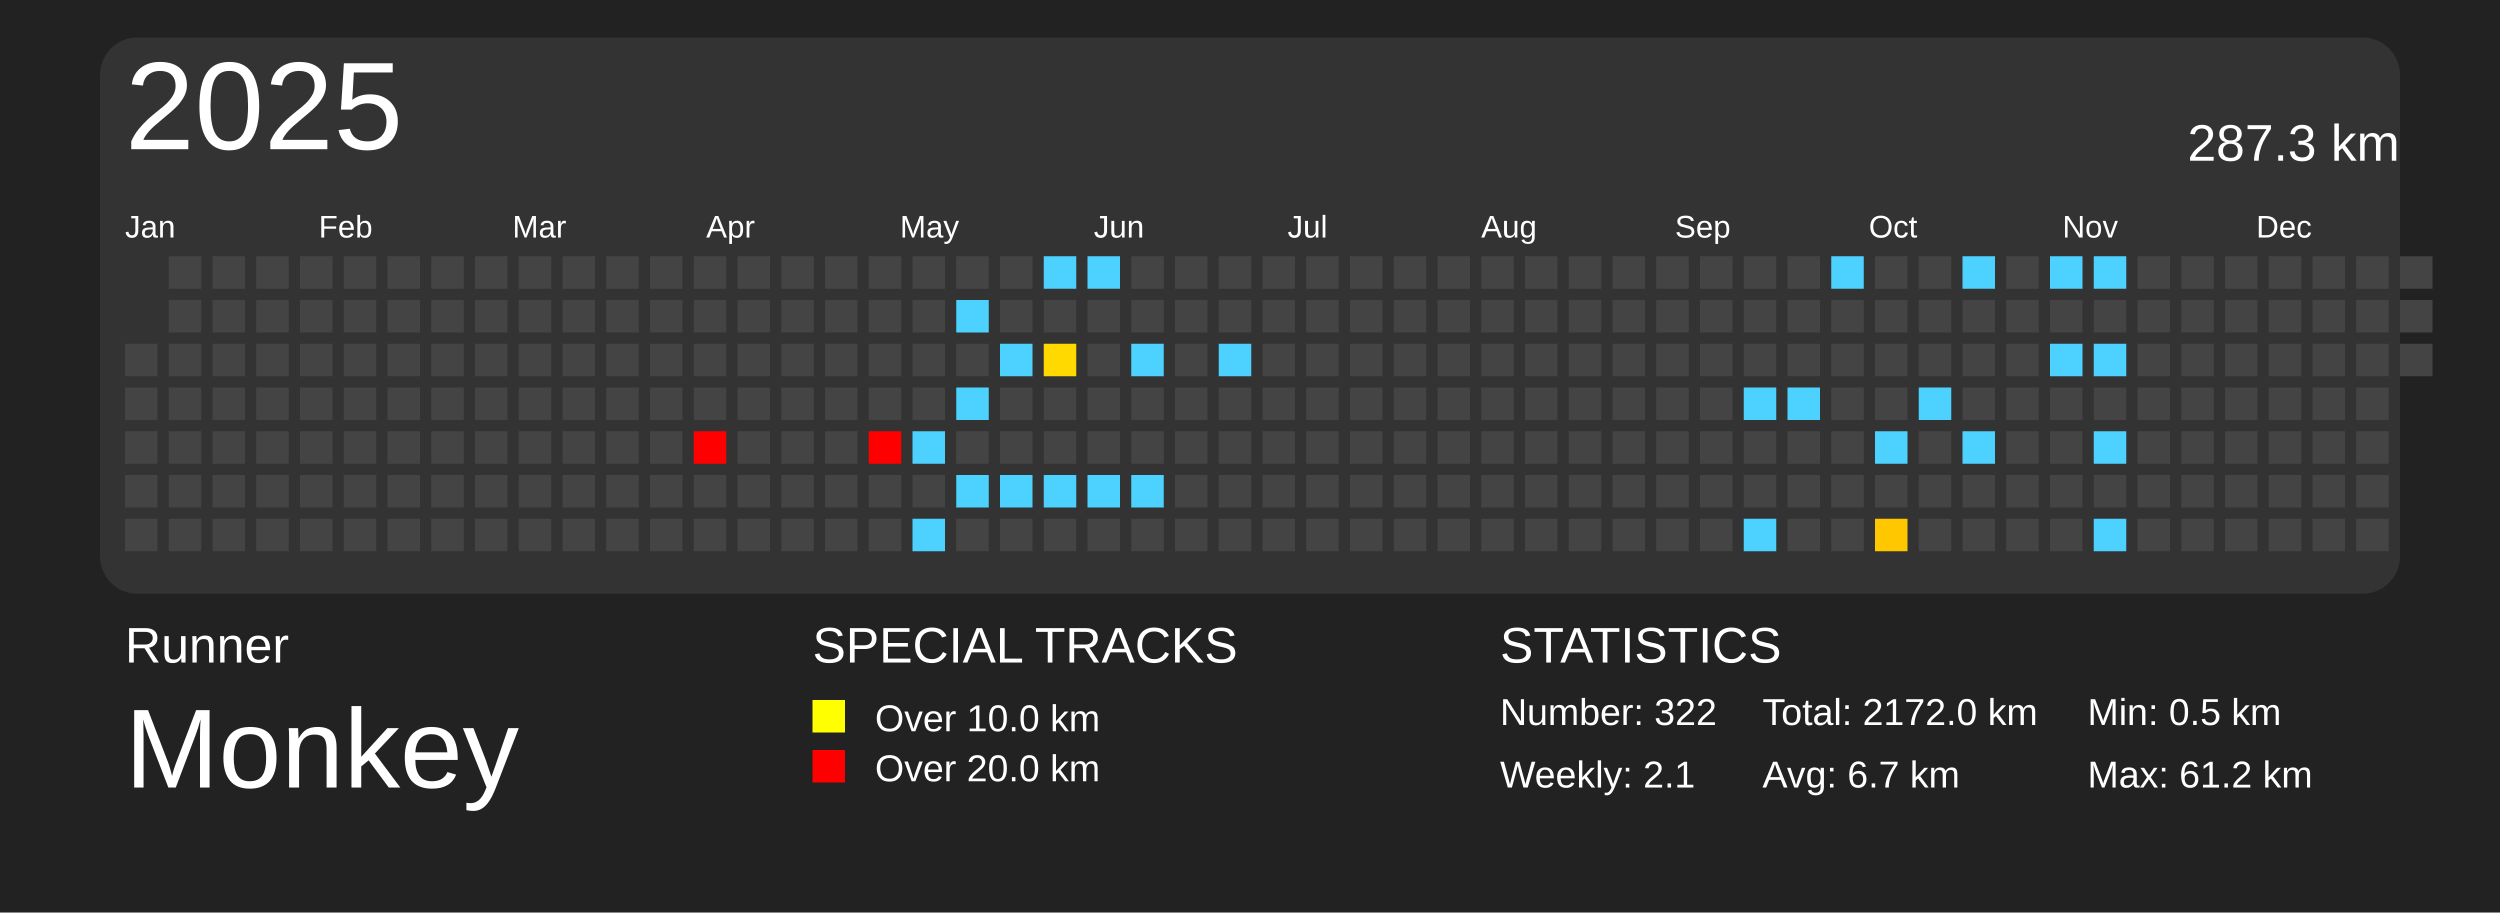
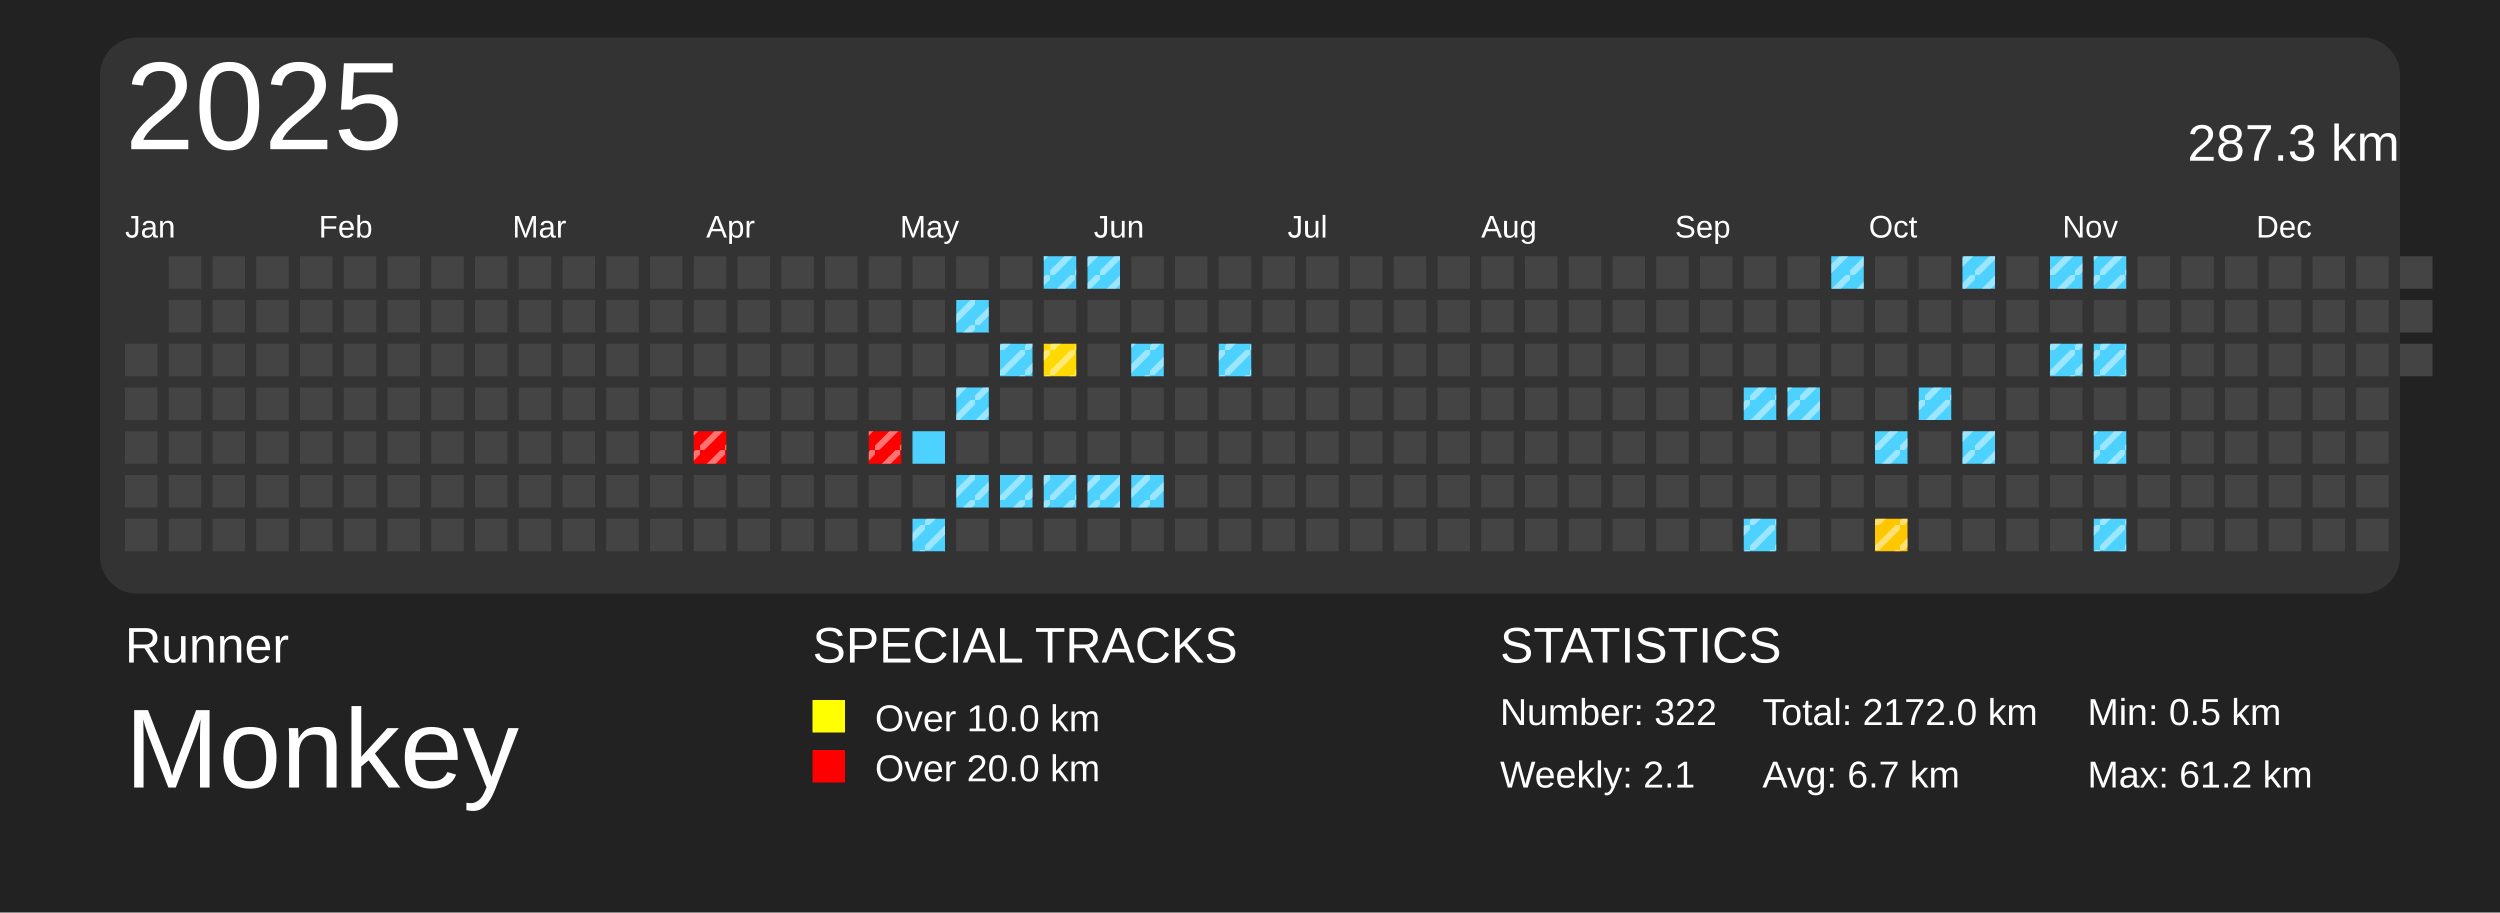
<svg xmlns="http://www.w3.org/2000/svg" baseProfile="full" height="73mm" version="1.1" viewBox="0,0,200,73" width="200mm">
-   <defs />
+   <defs>
+     <pattern height="2" id="indoor-stripe" patternUnits="userSpaceOnUse" width="2">
+       <line stroke="white" stroke-opacity="0.45" stroke-width="0.5" x1="0" x2="2" y1="2" y2="0" />
+     </pattern>
+   </defs>
  <rect fill="#222222" height="73" width="200" x="0" y="0" />
  <text fill="#FFFFFF" style="font-size:4px; font-family:Arial" x="10" y="53">Runner</text>
  <text fill="#FFFFFF" style="font-size:9px; font-family:Arial" x="10" y="63">Monkey</text>
  <text fill="#FFFFFF" style="font-size:4px; font-family:Arial" x="65" y="53">SPECIAL TRACKS</text>
  <rect fill="yellow" height="2.6" width="2.6" x="65" y="56" />
  <text fill="#FFFFFF" style="font-size:3px; font-family:Arial" x="70" y="58.5">Over 10.0 km</text>
  <rect fill="red" height="2.6" width="2.6" x="65" y="60" />
  <text fill="#FFFFFF" style="font-size:3px; font-family:Arial" x="70" y="62.5">Over 20.0 km</text>
  <text fill="#FFFFFF" style="font-size:4px; font-family:Arial" x="120" y="53">STATISTICS</text>
  <text fill="#FFFFFF" style="font-size:3px; font-family:Arial" x="120" y="58">Number: 322</text>
  <text fill="#FFFFFF" style="font-size:3px; font-family:Arial" x="120" y="63">Weekly: 2.1</text>
  <text fill="#FFFFFF" style="font-size:3px; font-family:Arial" x="141" y="58">Total: 2172.0 km</text>
  <text fill="#FFFFFF" style="font-size:3px; font-family:Arial" x="141" y="63">Avg: 6.7 km</text>
  <text fill="#FFFFFF" style="font-size:3px; font-family:Arial" x="167" y="58">Min: 0.5 km</text>
  <text fill="#FFFFFF" style="font-size:3px; font-family:Arial" x="167" y="63">Max: 61.2 km</text>
  <rect fill="#333" height="44.5" rx="3" ry="3" width="184" x="8" y="3" />
  <text dominant-baseline="hanging" fill="#FFFFFF" style="font-size:10.0px; font-family:Arial;" x="10" y="5">2025</text>
  <text dominant-baseline="hanging" fill="#FFFFFF" style="font-size:4.125px; font-family:Arial;" x="175" y="10">287.3 km</text>
  <text fill="#FFFFFF" style="font-size:2.5px; font-family:Arial" x="10.0" y="19">Jan</text>
  <text fill="#FFFFFF" style="font-size:2.5px; font-family:Arial" x="25.5" y="19">Feb</text>
  <text fill="#FFFFFF" style="font-size:2.5px; font-family:Arial" x="41.0" y="19">Mar</text>
  <text fill="#FFFFFF" style="font-size:2.5px; font-family:Arial" x="56.5" y="19">Apr</text>
  <text fill="#FFFFFF" style="font-size:2.5px; font-family:Arial" x="72.0" y="19">May</text>
  <text fill="#FFFFFF" style="font-size:2.5px; font-family:Arial" x="87.5" y="19">Jun</text>
  <text fill="#FFFFFF" style="font-size:2.5px; font-family:Arial" x="103.0" y="19">Jul</text>
  <text fill="#FFFFFF" style="font-size:2.5px; font-family:Arial" x="118.5" y="19">Aug</text>
  <text fill="#FFFFFF" style="font-size:2.5px; font-family:Arial" x="134.0" y="19">Sep</text>
  <text fill="#FFFFFF" style="font-size:2.5px; font-family:Arial" x="149.5" y="19">Oct</text>
  <text fill="#FFFFFF" style="font-size:2.5px; font-family:Arial" x="165.0" y="19">Nov</text>
  <text fill="#FFFFFF" style="font-size:2.5px; font-family:Arial" x="180.5" y="19">Dec</text>
  <rect fill="#444444" height="2.6" width="2.6" x="10.0" y="27.5" />
  <rect fill="#444444" height="2.6" width="2.6" x="10.0" y="31.0" />
  <rect fill="#444444" height="2.6" width="2.6" x="10.0" y="34.5" />
  <rect fill="#444444" height="2.6" width="2.6" x="10.0" y="38.0" />
  <rect fill="#444444" height="2.6" width="2.6" x="10.0" y="41.5" />
  <rect fill="#444444" height="2.6" width="2.6" x="13.5" y="20.5" />
  <rect fill="#444444" height="2.6" width="2.6" x="13.5" y="24.0" />
  <rect fill="#444444" height="2.6" width="2.6" x="13.5" y="27.5" />
  <rect fill="#444444" height="2.6" width="2.6" x="13.5" y="31.0" />
  <rect fill="#444444" height="2.6" width="2.6" x="13.5" y="34.5" />
  <rect fill="#444444" height="2.6" width="2.6" x="13.5" y="38.0" />
  <rect fill="#444444" height="2.6" width="2.6" x="13.5" y="41.5" />
  <rect fill="#444444" height="2.6" width="2.6" x="17.0" y="20.5" />
  <rect fill="#444444" height="2.6" width="2.6" x="17.0" y="24.0" />
  <rect fill="#444444" height="2.6" width="2.6" x="17.0" y="27.5" />
  <rect fill="#444444" height="2.6" width="2.6" x="17.0" y="31.0" />
  <rect fill="#444444" height="2.6" width="2.6" x="17.0" y="34.5" />
  <rect fill="#444444" height="2.6" width="2.6" x="17.0" y="38.0" />
  <rect fill="#444444" height="2.6" width="2.6" x="17.0" y="41.5" />
  <rect fill="#444444" height="2.6" width="2.6" x="20.5" y="20.5" />
  <rect fill="#444444" height="2.6" width="2.6" x="20.5" y="24.0" />
  <rect fill="#444444" height="2.6" width="2.6" x="20.5" y="27.5" />
  <rect fill="#444444" height="2.6" width="2.6" x="20.5" y="31.0" />
  <rect fill="#444444" height="2.6" width="2.6" x="20.5" y="34.5" />
  <rect fill="#444444" height="2.6" width="2.6" x="20.5" y="38.0" />
  <rect fill="#444444" height="2.6" width="2.6" x="20.5" y="41.5" />
  <rect fill="#444444" height="2.6" width="2.6" x="24.0" y="20.5" />
  <rect fill="#444444" height="2.6" width="2.6" x="24.0" y="24.0" />
  <rect fill="#444444" height="2.6" width="2.6" x="24.0" y="27.5" />
  <rect fill="#444444" height="2.6" width="2.6" x="24.0" y="31.0" />
  <rect fill="#444444" height="2.6" width="2.6" x="24.0" y="34.5" />
  <rect fill="#444444" height="2.6" width="2.6" x="24.0" y="38.0" />
  <rect fill="#444444" height="2.6" width="2.6" x="24.0" y="41.5" />
  <rect fill="#444444" height="2.6" width="2.6" x="27.5" y="20.5" />
  <rect fill="#444444" height="2.6" width="2.6" x="27.5" y="24.0" />
  <rect fill="#444444" height="2.6" width="2.6" x="27.5" y="27.5" />
  <rect fill="#444444" height="2.6" width="2.6" x="27.5" y="31.0" />
  <rect fill="#444444" height="2.6" width="2.6" x="27.5" y="34.5" />
  <rect fill="#444444" height="2.6" width="2.6" x="27.5" y="38.0" />
  <rect fill="#444444" height="2.6" width="2.6" x="27.5" y="41.5" />
  <rect fill="#444444" height="2.6" width="2.6" x="31.0" y="20.5" />
  <rect fill="#444444" height="2.6" width="2.6" x="31.0" y="24.0" />
  <rect fill="#444444" height="2.6" width="2.6" x="31.0" y="27.5" />
  <rect fill="#444444" height="2.6" width="2.6" x="31.0" y="31.0" />
  <rect fill="#444444" height="2.6" width="2.6" x="31.0" y="34.5" />
  <rect fill="#444444" height="2.6" width="2.6" x="31.0" y="38.0" />
  <rect fill="#444444" height="2.6" width="2.6" x="31.0" y="41.5" />
  <rect fill="#444444" height="2.6" width="2.6" x="34.5" y="20.5" />
  <rect fill="#444444" height="2.6" width="2.6" x="34.5" y="24.0" />
  <rect fill="#444444" height="2.6" width="2.6" x="34.5" y="27.5" />
  <rect fill="#444444" height="2.6" width="2.6" x="34.5" y="31.0" />
  <rect fill="#444444" height="2.6" width="2.6" x="34.5" y="34.5" />
  <rect fill="#444444" height="2.6" width="2.6" x="34.5" y="38.0" />
  <rect fill="#444444" height="2.6" width="2.6" x="34.5" y="41.5" />
  <rect fill="#444444" height="2.6" width="2.6" x="38.0" y="20.5" />
  <rect fill="#444444" height="2.6" width="2.6" x="38.0" y="24.0" />
  <rect fill="#444444" height="2.6" width="2.6" x="38.0" y="27.5" />
  <rect fill="#444444" height="2.6" width="2.6" x="38.0" y="31.0" />
  <rect fill="#444444" height="2.6" width="2.6" x="38.0" y="34.5" />
  <rect fill="#444444" height="2.6" width="2.6" x="38.0" y="38.0" />
  <rect fill="#444444" height="2.6" width="2.6" x="38.0" y="41.5" />
  <rect fill="#444444" height="2.6" width="2.6" x="41.5" y="20.5" />
  <rect fill="#444444" height="2.6" width="2.6" x="41.5" y="24.0" />
  <rect fill="#444444" height="2.6" width="2.6" x="41.5" y="27.5" />
  <rect fill="#444444" height="2.6" width="2.6" x="41.5" y="31.0" />
  <rect fill="#444444" height="2.6" width="2.6" x="41.5" y="34.5" />
  <rect fill="#444444" height="2.6" width="2.6" x="41.5" y="38.0" />
  <rect fill="#444444" height="2.6" width="2.6" x="41.5" y="41.5" />
  <rect fill="#444444" height="2.6" width="2.6" x="45.0" y="20.5" />
  <rect fill="#444444" height="2.6" width="2.6" x="45.0" y="24.0" />
  <rect fill="#444444" height="2.6" width="2.6" x="45.0" y="27.5" />
  <rect fill="#444444" height="2.6" width="2.6" x="45.0" y="31.0" />
  <rect fill="#444444" height="2.6" width="2.6" x="45.0" y="34.5" />
  <rect fill="#444444" height="2.6" width="2.6" x="45.0" y="38.0" />
  <rect fill="#444444" height="2.6" width="2.6" x="45.0" y="41.5" />
  <rect fill="#444444" height="2.6" width="2.6" x="48.5" y="20.5" />
  <rect fill="#444444" height="2.6" width="2.6" x="48.5" y="24.0" />
  <rect fill="#444444" height="2.6" width="2.6" x="48.5" y="27.5" />
  <rect fill="#444444" height="2.6" width="2.6" x="48.5" y="31.0" />
  <rect fill="#444444" height="2.6" width="2.6" x="48.5" y="34.5" />
  <rect fill="#444444" height="2.6" width="2.6" x="48.5" y="38.0" />
  <rect fill="#444444" height="2.6" width="2.6" x="48.5" y="41.5" />
  <rect fill="#444444" height="2.6" width="2.6" x="52.0" y="20.5" />
  <rect fill="#444444" height="2.6" width="2.6" x="52.0" y="24.0" />
  <rect fill="#444444" height="2.6" width="2.6" x="52.0" y="27.5" />
  <rect fill="#444444" height="2.6" width="2.6" x="52.0" y="31.0" />
  <rect fill="#444444" height="2.6" width="2.6" x="52.0" y="34.5" />
  <rect fill="#444444" height="2.6" width="2.6" x="52.0" y="38.0" />
  <rect fill="#444444" height="2.6" width="2.6" x="52.0" y="41.5" />
  <rect fill="#444444" height="2.6" width="2.6" x="55.5" y="20.5" />
  <rect fill="#444444" height="2.6" width="2.6" x="55.5" y="24.0" />
  <rect fill="#444444" height="2.6" width="2.6" x="55.5" y="27.5" />
  <rect fill="#444444" height="2.6" width="2.6" x="55.5" y="31.0" />
  <rect fill="red" height="2.6" width="2.6" x="55.5" y="34.5" />
+   <rect fill="url(#indoor-stripe)" height="2.6" style="pointer-events: none;" width="2.6" x="55.5" y="34.5" />
  <rect fill="#444444" height="2.6" width="2.6" x="55.5" y="38.0" />
  <rect fill="#444444" height="2.6" width="2.6" x="55.5" y="41.5" />
  <rect fill="#444444" height="2.6" width="2.6" x="59.0" y="20.5" />
  <rect fill="#444444" height="2.6" width="2.6" x="59.0" y="24.0" />
  <rect fill="#444444" height="2.6" width="2.6" x="59.0" y="27.5" />
  <rect fill="#444444" height="2.6" width="2.6" x="59.0" y="31.0" />
  <rect fill="#444444" height="2.6" width="2.6" x="59.0" y="34.5" />
  <rect fill="#444444" height="2.6" width="2.6" x="59.0" y="38.0" />
  <rect fill="#444444" height="2.6" width="2.6" x="59.0" y="41.5" />
  <rect fill="#444444" height="2.6" width="2.6" x="62.5" y="20.5" />
  <rect fill="#444444" height="2.6" width="2.6" x="62.5" y="24.0" />
  <rect fill="#444444" height="2.6" width="2.6" x="62.5" y="27.5" />
  <rect fill="#444444" height="2.6" width="2.6" x="62.5" y="31.0" />
  <rect fill="#444444" height="2.6" width="2.6" x="62.5" y="34.5" />
  <rect fill="#444444" height="2.6" width="2.6" x="62.5" y="38.0" />
  <rect fill="#444444" height="2.6" width="2.6" x="62.5" y="41.5" />
  <rect fill="#444444" height="2.6" width="2.6" x="66.0" y="20.5" />
  <rect fill="#444444" height="2.6" width="2.6" x="66.0" y="24.0" />
  <rect fill="#444444" height="2.6" width="2.6" x="66.0" y="27.5" />
  <rect fill="#444444" height="2.6" width="2.6" x="66.0" y="31.0" />
  <rect fill="#444444" height="2.6" width="2.6" x="66.0" y="34.5" />
  <rect fill="#444444" height="2.6" width="2.6" x="66.0" y="38.0" />
  <rect fill="#444444" height="2.6" width="2.6" x="66.0" y="41.5" />
  <rect fill="#444444" height="2.6" width="2.6" x="69.5" y="20.5" />
  <rect fill="#444444" height="2.6" width="2.6" x="69.5" y="24.0" />
  <rect fill="#444444" height="2.6" width="2.6" x="69.5" y="27.5" />
  <rect fill="#444444" height="2.6" width="2.6" x="69.5" y="31.0" />
  <rect fill="red" height="2.6" width="2.6" x="69.5" y="34.5" />
+   <rect fill="url(#indoor-stripe)" height="2.6" style="pointer-events: none;" width="2.6" x="69.5" y="34.5" />
  <rect fill="#444444" height="2.6" width="2.6" x="69.5" y="38.0" />
  <rect fill="#444444" height="2.6" width="2.6" x="69.5" y="41.5" />
  <rect fill="#444444" height="2.6" width="2.6" x="73.0" y="20.5" />
  <rect fill="#444444" height="2.6" width="2.6" x="73.0" y="24.0" />
  <rect fill="#444444" height="2.6" width="2.6" x="73.0" y="27.5" />
  <rect fill="#444444" height="2.6" width="2.6" x="73.0" y="31.0" />
  <rect fill="#4dd2ff" height="2.6" width="2.6" x="73.0" y="34.5" />
  <rect fill="#444444" height="2.6" width="2.6" x="73.0" y="38.0" />
  <rect fill="#4dd2ff" height="2.6" width="2.6" x="73.0" y="41.5" />
+   <rect fill="url(#indoor-stripe)" height="2.6" style="pointer-events: none;" width="2.6" x="73.0" y="41.5" />
  <rect fill="#444444" height="2.6" width="2.6" x="76.5" y="20.5" />
  <rect fill="#4dd2ff" height="2.6" width="2.6" x="76.5" y="24.0" />
+   <rect fill="url(#indoor-stripe)" height="2.6" style="pointer-events: none;" width="2.6" x="76.5" y="24.0" />
  <rect fill="#444444" height="2.6" width="2.6" x="76.5" y="27.5" />
  <rect fill="#4dd2ff" height="2.6" width="2.6" x="76.5" y="31.0" />
+   <rect fill="url(#indoor-stripe)" height="2.6" style="pointer-events: none;" width="2.6" x="76.5" y="31.0" />
  <rect fill="#444444" height="2.6" width="2.6" x="76.5" y="34.5" />
  <rect fill="#4dd2ff" height="2.6" width="2.6" x="76.5" y="38.0" />
+   <rect fill="url(#indoor-stripe)" height="2.6" style="pointer-events: none;" width="2.6" x="76.5" y="38.0" />
  <rect fill="#444444" height="2.6" width="2.6" x="76.5" y="41.5" />
  <rect fill="#444444" height="2.6" width="2.6" x="80.0" y="20.5" />
  <rect fill="#444444" height="2.6" width="2.6" x="80.0" y="24.0" />
  <rect fill="#4dd2ff" height="2.6" width="2.6" x="80.0" y="27.5" />
+   <rect fill="url(#indoor-stripe)" height="2.6" style="pointer-events: none;" width="2.6" x="80.0" y="27.5" />
  <rect fill="#444444" height="2.6" width="2.6" x="80.0" y="31.0" />
  <rect fill="#444444" height="2.6" width="2.6" x="80.0" y="34.5" />
  <rect fill="#4dd2ff" height="2.6" width="2.6" x="80.0" y="38.0" />
+   <rect fill="url(#indoor-stripe)" height="2.6" style="pointer-events: none;" width="2.6" x="80.0" y="38.0" />
  <rect fill="#444444" height="2.6" width="2.6" x="80.0" y="41.5" />
  <rect fill="#4dd2ff" height="2.6" width="2.6" x="83.5" y="20.5" />
+   <rect fill="url(#indoor-stripe)" height="2.6" style="pointer-events: none;" width="2.6" x="83.5" y="20.5" />
  <rect fill="#444444" height="2.6" width="2.6" x="83.5" y="24.0" />
  <rect fill="#ffd900" height="2.6" width="2.6" x="83.5" y="27.5" />
+   <rect fill="url(#indoor-stripe)" height="2.6" style="pointer-events: none;" width="2.6" x="83.5" y="27.5" />
  <rect fill="#444444" height="2.6" width="2.6" x="83.5" y="31.0" />
  <rect fill="#444444" height="2.6" width="2.6" x="83.5" y="34.5" />
  <rect fill="#4dd2ff" height="2.6" width="2.6" x="83.5" y="38.0" />
+   <rect fill="url(#indoor-stripe)" height="2.6" style="pointer-events: none;" width="2.6" x="83.5" y="38.0" />
  <rect fill="#444444" height="2.6" width="2.6" x="83.5" y="41.5" />
  <rect fill="#4dd2ff" height="2.6" width="2.6" x="87.0" y="20.5" />
+   <rect fill="url(#indoor-stripe)" height="2.6" style="pointer-events: none;" width="2.6" x="87.0" y="20.5" />
  <rect fill="#444444" height="2.6" width="2.6" x="87.0" y="24.0" />
  <rect fill="#444444" height="2.6" width="2.6" x="87.0" y="27.5" />
  <rect fill="#444444" height="2.6" width="2.6" x="87.0" y="31.0" />
  <rect fill="#444444" height="2.6" width="2.6" x="87.0" y="34.5" />
  <rect fill="#4dd2ff" height="2.6" width="2.6" x="87.0" y="38.0" />
+   <rect fill="url(#indoor-stripe)" height="2.6" style="pointer-events: none;" width="2.6" x="87.0" y="38.0" />
  <rect fill="#444444" height="2.6" width="2.6" x="87.0" y="41.5" />
  <rect fill="#444444" height="2.6" width="2.6" x="90.5" y="20.5" />
  <rect fill="#444444" height="2.6" width="2.6" x="90.5" y="24.0" />
  <rect fill="#4dd2ff" height="2.6" width="2.6" x="90.5" y="27.5" />
+   <rect fill="url(#indoor-stripe)" height="2.6" style="pointer-events: none;" width="2.6" x="90.5" y="27.5" />
  <rect fill="#444444" height="2.6" width="2.6" x="90.5" y="31.0" />
  <rect fill="#444444" height="2.6" width="2.6" x="90.5" y="34.5" />
  <rect fill="#4dd2ff" height="2.6" width="2.6" x="90.5" y="38.0" />
+   <rect fill="url(#indoor-stripe)" height="2.6" style="pointer-events: none;" width="2.6" x="90.5" y="38.0" />
  <rect fill="#444444" height="2.6" width="2.6" x="90.5" y="41.5" />
  <rect fill="#444444" height="2.6" width="2.6" x="94.0" y="20.5" />
  <rect fill="#444444" height="2.6" width="2.6" x="94.0" y="24.0" />
  <rect fill="#444444" height="2.6" width="2.6" x="94.0" y="27.5" />
  <rect fill="#444444" height="2.6" width="2.6" x="94.0" y="31.0" />
  <rect fill="#444444" height="2.6" width="2.6" x="94.0" y="34.5" />
  <rect fill="#444444" height="2.6" width="2.6" x="94.0" y="38.0" />
  <rect fill="#444444" height="2.6" width="2.6" x="94.0" y="41.5" />
  <rect fill="#444444" height="2.6" width="2.6" x="97.5" y="20.5" />
  <rect fill="#444444" height="2.6" width="2.6" x="97.5" y="24.0" />
  <rect fill="#4dd2ff" height="2.6" width="2.6" x="97.5" y="27.5" />
+   <rect fill="url(#indoor-stripe)" height="2.6" style="pointer-events: none;" width="2.6" x="97.5" y="27.5" />
  <rect fill="#444444" height="2.6" width="2.6" x="97.5" y="31.0" />
  <rect fill="#444444" height="2.6" width="2.6" x="97.5" y="34.5" />
  <rect fill="#444444" height="2.6" width="2.6" x="97.5" y="38.0" />
  <rect fill="#444444" height="2.6" width="2.6" x="97.5" y="41.5" />
  <rect fill="#444444" height="2.6" width="2.6" x="101.0" y="20.5" />
  <rect fill="#444444" height="2.6" width="2.6" x="101.0" y="24.0" />
  <rect fill="#444444" height="2.6" width="2.6" x="101.0" y="27.5" />
  <rect fill="#444444" height="2.6" width="2.6" x="101.0" y="31.0" />
  <rect fill="#444444" height="2.6" width="2.6" x="101.0" y="34.5" />
  <rect fill="#444444" height="2.6" width="2.6" x="101.0" y="38.0" />
  <rect fill="#444444" height="2.6" width="2.6" x="101.0" y="41.5" />
  <rect fill="#444444" height="2.6" width="2.6" x="104.5" y="20.5" />
  <rect fill="#444444" height="2.6" width="2.6" x="104.5" y="24.0" />
  <rect fill="#444444" height="2.6" width="2.6" x="104.5" y="27.5" />
  <rect fill="#444444" height="2.6" width="2.6" x="104.5" y="31.0" />
  <rect fill="#444444" height="2.6" width="2.6" x="104.5" y="34.5" />
  <rect fill="#444444" height="2.6" width="2.6" x="104.5" y="38.0" />
  <rect fill="#444444" height="2.6" width="2.6" x="104.5" y="41.5" />
  <rect fill="#444444" height="2.6" width="2.6" x="108.0" y="20.5" />
  <rect fill="#444444" height="2.6" width="2.6" x="108.0" y="24.0" />
  <rect fill="#444444" height="2.6" width="2.6" x="108.0" y="27.5" />
  <rect fill="#444444" height="2.6" width="2.6" x="108.0" y="31.0" />
  <rect fill="#444444" height="2.6" width="2.6" x="108.0" y="34.5" />
  <rect fill="#444444" height="2.6" width="2.6" x="108.0" y="38.0" />
  <rect fill="#444444" height="2.6" width="2.6" x="108.0" y="41.5" />
  <rect fill="#444444" height="2.6" width="2.6" x="111.5" y="20.5" />
  <rect fill="#444444" height="2.6" width="2.6" x="111.5" y="24.0" />
  <rect fill="#444444" height="2.6" width="2.6" x="111.5" y="27.5" />
  <rect fill="#444444" height="2.6" width="2.6" x="111.5" y="31.0" />
  <rect fill="#444444" height="2.6" width="2.6" x="111.5" y="34.5" />
  <rect fill="#444444" height="2.6" width="2.6" x="111.5" y="38.0" />
  <rect fill="#444444" height="2.6" width="2.6" x="111.5" y="41.5" />
  <rect fill="#444444" height="2.6" width="2.6" x="115.0" y="20.5" />
  <rect fill="#444444" height="2.6" width="2.6" x="115.0" y="24.0" />
  <rect fill="#444444" height="2.6" width="2.6" x="115.0" y="27.5" />
  <rect fill="#444444" height="2.6" width="2.6" x="115.0" y="31.0" />
  <rect fill="#444444" height="2.6" width="2.6" x="115.0" y="34.5" />
  <rect fill="#444444" height="2.6" width="2.6" x="115.0" y="38.0" />
  <rect fill="#444444" height="2.6" width="2.6" x="115.0" y="41.5" />
  <rect fill="#444444" height="2.6" width="2.6" x="118.5" y="20.5" />
  <rect fill="#444444" height="2.6" width="2.6" x="118.5" y="24.0" />
  <rect fill="#444444" height="2.6" width="2.6" x="118.5" y="27.5" />
  <rect fill="#444444" height="2.6" width="2.6" x="118.5" y="31.0" />
  <rect fill="#444444" height="2.6" width="2.6" x="118.5" y="34.5" />
  <rect fill="#444444" height="2.6" width="2.6" x="118.5" y="38.0" />
  <rect fill="#444444" height="2.6" width="2.6" x="118.5" y="41.5" />
  <rect fill="#444444" height="2.6" width="2.6" x="122.0" y="20.5" />
  <rect fill="#444444" height="2.6" width="2.6" x="122.0" y="24.0" />
  <rect fill="#444444" height="2.6" width="2.6" x="122.0" y="27.5" />
  <rect fill="#444444" height="2.6" width="2.6" x="122.0" y="31.0" />
  <rect fill="#444444" height="2.6" width="2.6" x="122.0" y="34.5" />
  <rect fill="#444444" height="2.6" width="2.6" x="122.0" y="38.0" />
  <rect fill="#444444" height="2.6" width="2.6" x="122.0" y="41.5" />
  <rect fill="#444444" height="2.6" width="2.6" x="125.5" y="20.5" />
  <rect fill="#444444" height="2.6" width="2.6" x="125.5" y="24.0" />
  <rect fill="#444444" height="2.6" width="2.6" x="125.5" y="27.5" />
  <rect fill="#444444" height="2.6" width="2.6" x="125.5" y="31.0" />
  <rect fill="#444444" height="2.6" width="2.6" x="125.5" y="34.5" />
  <rect fill="#444444" height="2.6" width="2.6" x="125.5" y="38.0" />
  <rect fill="#444444" height="2.6" width="2.6" x="125.5" y="41.5" />
  <rect fill="#444444" height="2.6" width="2.6" x="129.0" y="20.5" />
  <rect fill="#444444" height="2.6" width="2.6" x="129.0" y="24.0" />
  <rect fill="#444444" height="2.6" width="2.6" x="129.0" y="27.5" />
  <rect fill="#444444" height="2.6" width="2.6" x="129.0" y="31.0" />
  <rect fill="#444444" height="2.6" width="2.6" x="129.0" y="34.5" />
  <rect fill="#444444" height="2.6" width="2.6" x="129.0" y="38.0" />
  <rect fill="#444444" height="2.6" width="2.6" x="129.0" y="41.5" />
  <rect fill="#444444" height="2.6" width="2.6" x="132.5" y="20.5" />
  <rect fill="#444444" height="2.6" width="2.6" x="132.5" y="24.0" />
  <rect fill="#444444" height="2.6" width="2.6" x="132.5" y="27.5" />
  <rect fill="#444444" height="2.6" width="2.6" x="132.5" y="31.0" />
  <rect fill="#444444" height="2.6" width="2.6" x="132.5" y="34.5" />
  <rect fill="#444444" height="2.6" width="2.6" x="132.5" y="38.0" />
  <rect fill="#444444" height="2.6" width="2.6" x="132.5" y="41.5" />
  <rect fill="#444444" height="2.6" width="2.6" x="136.0" y="20.5" />
  <rect fill="#444444" height="2.6" width="2.6" x="136.0" y="24.0" />
  <rect fill="#444444" height="2.6" width="2.6" x="136.0" y="27.5" />
  <rect fill="#444444" height="2.6" width="2.6" x="136.0" y="31.0" />
  <rect fill="#444444" height="2.6" width="2.6" x="136.0" y="34.5" />
  <rect fill="#444444" height="2.6" width="2.6" x="136.0" y="38.0" />
  <rect fill="#444444" height="2.6" width="2.6" x="136.0" y="41.5" />
  <rect fill="#444444" height="2.6" width="2.6" x="139.5" y="20.5" />
  <rect fill="#444444" height="2.6" width="2.6" x="139.5" y="24.0" />
  <rect fill="#444444" height="2.6" width="2.6" x="139.5" y="27.5" />
  <rect fill="#4dd2ff" height="2.6" width="2.6" x="139.5" y="31.0" />
+   <rect fill="url(#indoor-stripe)" height="2.6" style="pointer-events: none;" width="2.6" x="139.5" y="31.0" />
  <rect fill="#444444" height="2.6" width="2.6" x="139.5" y="34.5" />
  <rect fill="#444444" height="2.6" width="2.6" x="139.5" y="38.0" />
  <rect fill="#4dd2ff" height="2.6" width="2.6" x="139.5" y="41.5" />
+   <rect fill="url(#indoor-stripe)" height="2.6" style="pointer-events: none;" width="2.6" x="139.5" y="41.5" />
  <rect fill="#444444" height="2.6" width="2.6" x="143.0" y="20.5" />
  <rect fill="#444444" height="2.6" width="2.6" x="143.0" y="24.0" />
  <rect fill="#444444" height="2.6" width="2.6" x="143.0" y="27.5" />
  <rect fill="#4dd2ff" height="2.6" width="2.6" x="143.0" y="31.0" />
+   <rect fill="url(#indoor-stripe)" height="2.6" style="pointer-events: none;" width="2.6" x="143.0" y="31.0" />
  <rect fill="#444444" height="2.6" width="2.6" x="143.0" y="34.5" />
  <rect fill="#444444" height="2.6" width="2.6" x="143.0" y="38.0" />
  <rect fill="#444444" height="2.6" width="2.6" x="143.0" y="41.5" />
  <rect fill="#4dd2ff" height="2.6" width="2.6" x="146.5" y="20.5" />
+   <rect fill="url(#indoor-stripe)" height="2.6" style="pointer-events: none;" width="2.6" x="146.5" y="20.5" />
  <rect fill="#444444" height="2.6" width="2.6" x="146.5" y="24.0" />
  <rect fill="#444444" height="2.6" width="2.6" x="146.5" y="27.5" />
  <rect fill="#444444" height="2.6" width="2.6" x="146.5" y="31.0" />
  <rect fill="#444444" height="2.6" width="2.6" x="146.5" y="34.5" />
  <rect fill="#444444" height="2.6" width="2.6" x="146.5" y="38.0" />
  <rect fill="#444444" height="2.6" width="2.6" x="146.5" y="41.5" />
  <rect fill="#444444" height="2.6" width="2.6" x="150.0" y="20.5" />
  <rect fill="#444444" height="2.6" width="2.6" x="150.0" y="24.0" />
  <rect fill="#444444" height="2.6" width="2.6" x="150.0" y="27.5" />
  <rect fill="#444444" height="2.6" width="2.6" x="150.0" y="31.0" />
  <rect fill="#4dd2ff" height="2.6" width="2.6" x="150.0" y="34.5" />
+   <rect fill="url(#indoor-stripe)" height="2.6" style="pointer-events: none;" width="2.6" x="150.0" y="34.5" />
  <rect fill="#444444" height="2.6" width="2.6" x="150.0" y="38.0" />
  <rect fill="#ffc700" height="2.6" width="2.6" x="150.0" y="41.5" />
+   <rect fill="url(#indoor-stripe)" height="2.6" style="pointer-events: none;" width="2.6" x="150.0" y="41.5" />
  <rect fill="#444444" height="2.6" width="2.6" x="153.5" y="20.5" />
  <rect fill="#444444" height="2.6" width="2.6" x="153.5" y="24.0" />
  <rect fill="#444444" height="2.6" width="2.6" x="153.5" y="27.5" />
  <rect fill="#4dd2ff" height="2.6" width="2.6" x="153.5" y="31.0" />
+   <rect fill="url(#indoor-stripe)" height="2.6" style="pointer-events: none;" width="2.6" x="153.5" y="31.0" />
  <rect fill="#444444" height="2.6" width="2.6" x="153.5" y="34.5" />
  <rect fill="#444444" height="2.6" width="2.6" x="153.5" y="38.0" />
  <rect fill="#444444" height="2.6" width="2.6" x="153.5" y="41.5" />
  <rect fill="#4dd2ff" height="2.6" width="2.6" x="157.0" y="20.5" />
+   <rect fill="url(#indoor-stripe)" height="2.6" style="pointer-events: none;" width="2.6" x="157.0" y="20.5" />
  <rect fill="#444444" height="2.6" width="2.6" x="157.0" y="24.0" />
  <rect fill="#444444" height="2.6" width="2.6" x="157.0" y="27.5" />
  <rect fill="#444444" height="2.6" width="2.6" x="157.0" y="31.0" />
  <rect fill="#4dd2ff" height="2.6" width="2.6" x="157.0" y="34.5" />
+   <rect fill="url(#indoor-stripe)" height="2.6" style="pointer-events: none;" width="2.6" x="157.0" y="34.5" />
  <rect fill="#444444" height="2.6" width="2.6" x="157.0" y="38.0" />
  <rect fill="#444444" height="2.6" width="2.6" x="157.0" y="41.5" />
  <rect fill="#444444" height="2.6" width="2.6" x="160.5" y="20.5" />
  <rect fill="#444444" height="2.6" width="2.6" x="160.5" y="24.0" />
  <rect fill="#444444" height="2.6" width="2.6" x="160.5" y="27.5" />
  <rect fill="#444444" height="2.6" width="2.6" x="160.5" y="31.0" />
  <rect fill="#444444" height="2.6" width="2.6" x="160.5" y="34.5" />
  <rect fill="#444444" height="2.6" width="2.6" x="160.5" y="38.0" />
  <rect fill="#444444" height="2.6" width="2.6" x="160.5" y="41.5" />
  <rect fill="#4dd2ff" height="2.6" width="2.6" x="164.0" y="20.5" />
+   <rect fill="url(#indoor-stripe)" height="2.6" style="pointer-events: none;" width="2.6" x="164.0" y="20.5" />
  <rect fill="#444444" height="2.6" width="2.6" x="164.0" y="24.0" />
  <rect fill="#4dd2ff" height="2.6" width="2.6" x="164.0" y="27.5" />
+   <rect fill="url(#indoor-stripe)" height="2.6" style="pointer-events: none;" width="2.6" x="164.0" y="27.5" />
  <rect fill="#444444" height="2.6" width="2.6" x="164.0" y="31.0" />
  <rect fill="#444444" height="2.6" width="2.6" x="164.0" y="34.5" />
  <rect fill="#444444" height="2.6" width="2.6" x="164.0" y="38.0" />
  <rect fill="#444444" height="2.6" width="2.6" x="164.0" y="41.5" />
  <rect fill="#4dd2ff" height="2.6" width="2.6" x="167.5" y="20.5" />
+   <rect fill="url(#indoor-stripe)" height="2.6" style="pointer-events: none;" width="2.6" x="167.5" y="20.5" />
  <rect fill="#444444" height="2.6" width="2.6" x="167.5" y="24.0" />
  <rect fill="#4dd2ff" height="2.6" width="2.6" x="167.5" y="27.5" />
+   <rect fill="url(#indoor-stripe)" height="2.6" style="pointer-events: none;" width="2.6" x="167.5" y="27.5" />
  <rect fill="#444444" height="2.6" width="2.6" x="167.5" y="31.0" />
  <rect fill="#4dd2ff" height="2.6" width="2.6" x="167.5" y="34.5" />
+   <rect fill="url(#indoor-stripe)" height="2.6" style="pointer-events: none;" width="2.6" x="167.5" y="34.5" />
  <rect fill="#444444" height="2.6" width="2.6" x="167.5" y="38.0" />
  <rect fill="#4dd2ff" height="2.6" width="2.6" x="167.5" y="41.5" />
+   <rect fill="url(#indoor-stripe)" height="2.6" style="pointer-events: none;" width="2.6" x="167.5" y="41.5" />
  <rect fill="#444444" height="2.6" width="2.6" x="171.0" y="20.5" />
  <rect fill="#444444" height="2.6" width="2.6" x="171.0" y="24.0" />
  <rect fill="#444444" height="2.6" width="2.6" x="171.0" y="27.5" />
  <rect fill="#444444" height="2.6" width="2.6" x="171.0" y="31.0" />
  <rect fill="#444444" height="2.6" width="2.6" x="171.0" y="34.5" />
  <rect fill="#444444" height="2.6" width="2.6" x="171.0" y="38.0" />
  <rect fill="#444444" height="2.6" width="2.6" x="171.0" y="41.5" />
  <rect fill="#444444" height="2.6" width="2.6" x="174.5" y="20.5" />
  <rect fill="#444444" height="2.6" width="2.6" x="174.5" y="24.0" />
  <rect fill="#444444" height="2.6" width="2.6" x="174.5" y="27.5" />
  <rect fill="#444444" height="2.6" width="2.6" x="174.5" y="31.0" />
  <rect fill="#444444" height="2.6" width="2.6" x="174.5" y="34.5" />
  <rect fill="#444444" height="2.6" width="2.6" x="174.5" y="38.0" />
  <rect fill="#444444" height="2.6" width="2.6" x="174.5" y="41.5" />
  <rect fill="#444444" height="2.6" width="2.6" x="178.0" y="20.5" />
  <rect fill="#444444" height="2.6" width="2.6" x="178.0" y="24.0" />
  <rect fill="#444444" height="2.6" width="2.6" x="178.0" y="27.5" />
  <rect fill="#444444" height="2.6" width="2.6" x="178.0" y="31.0" />
  <rect fill="#444444" height="2.6" width="2.6" x="178.0" y="34.5" />
  <rect fill="#444444" height="2.6" width="2.6" x="178.0" y="38.0" />
  <rect fill="#444444" height="2.6" width="2.6" x="178.0" y="41.5" />
  <rect fill="#444444" height="2.6" width="2.6" x="181.5" y="20.5" />
  <rect fill="#444444" height="2.6" width="2.6" x="181.5" y="24.0" />
  <rect fill="#444444" height="2.6" width="2.6" x="181.5" y="27.5" />
  <rect fill="#444444" height="2.6" width="2.6" x="181.5" y="31.0" />
  <rect fill="#444444" height="2.6" width="2.6" x="181.5" y="34.5" />
  <rect fill="#444444" height="2.6" width="2.6" x="181.5" y="38.0" />
  <rect fill="#444444" height="2.6" width="2.6" x="181.5" y="41.5" />
  <rect fill="#444444" height="2.6" width="2.6" x="185.0" y="20.5" />
  <rect fill="#444444" height="2.6" width="2.6" x="185.0" y="24.0" />
  <rect fill="#444444" height="2.6" width="2.6" x="185.0" y="27.5" />
  <rect fill="#444444" height="2.6" width="2.6" x="185.0" y="31.0" />
  <rect fill="#444444" height="2.6" width="2.6" x="185.0" y="34.5" />
  <rect fill="#444444" height="2.6" width="2.6" x="185.0" y="38.0" />
  <rect fill="#444444" height="2.6" width="2.6" x="185.0" y="41.5" />
  <rect fill="#444444" height="2.6" width="2.6" x="188.5" y="20.5" />
  <rect fill="#444444" height="2.6" width="2.6" x="188.5" y="24.0" />
  <rect fill="#444444" height="2.6" width="2.6" x="188.5" y="27.5" />
  <rect fill="#444444" height="2.6" width="2.6" x="188.5" y="31.0" />
  <rect fill="#444444" height="2.6" width="2.6" x="188.5" y="34.5" />
  <rect fill="#444444" height="2.6" width="2.6" x="188.5" y="38.0" />
  <rect fill="#444444" height="2.6" width="2.6" x="188.5" y="41.5" />
  <rect fill="#444444" height="2.6" width="2.6" x="192.0" y="20.5" />
  <rect fill="#444444" height="2.6" width="2.6" x="192.0" y="24.0" />
  <rect fill="#444444" height="2.6" width="2.6" x="192.0" y="27.5" />
</svg>
